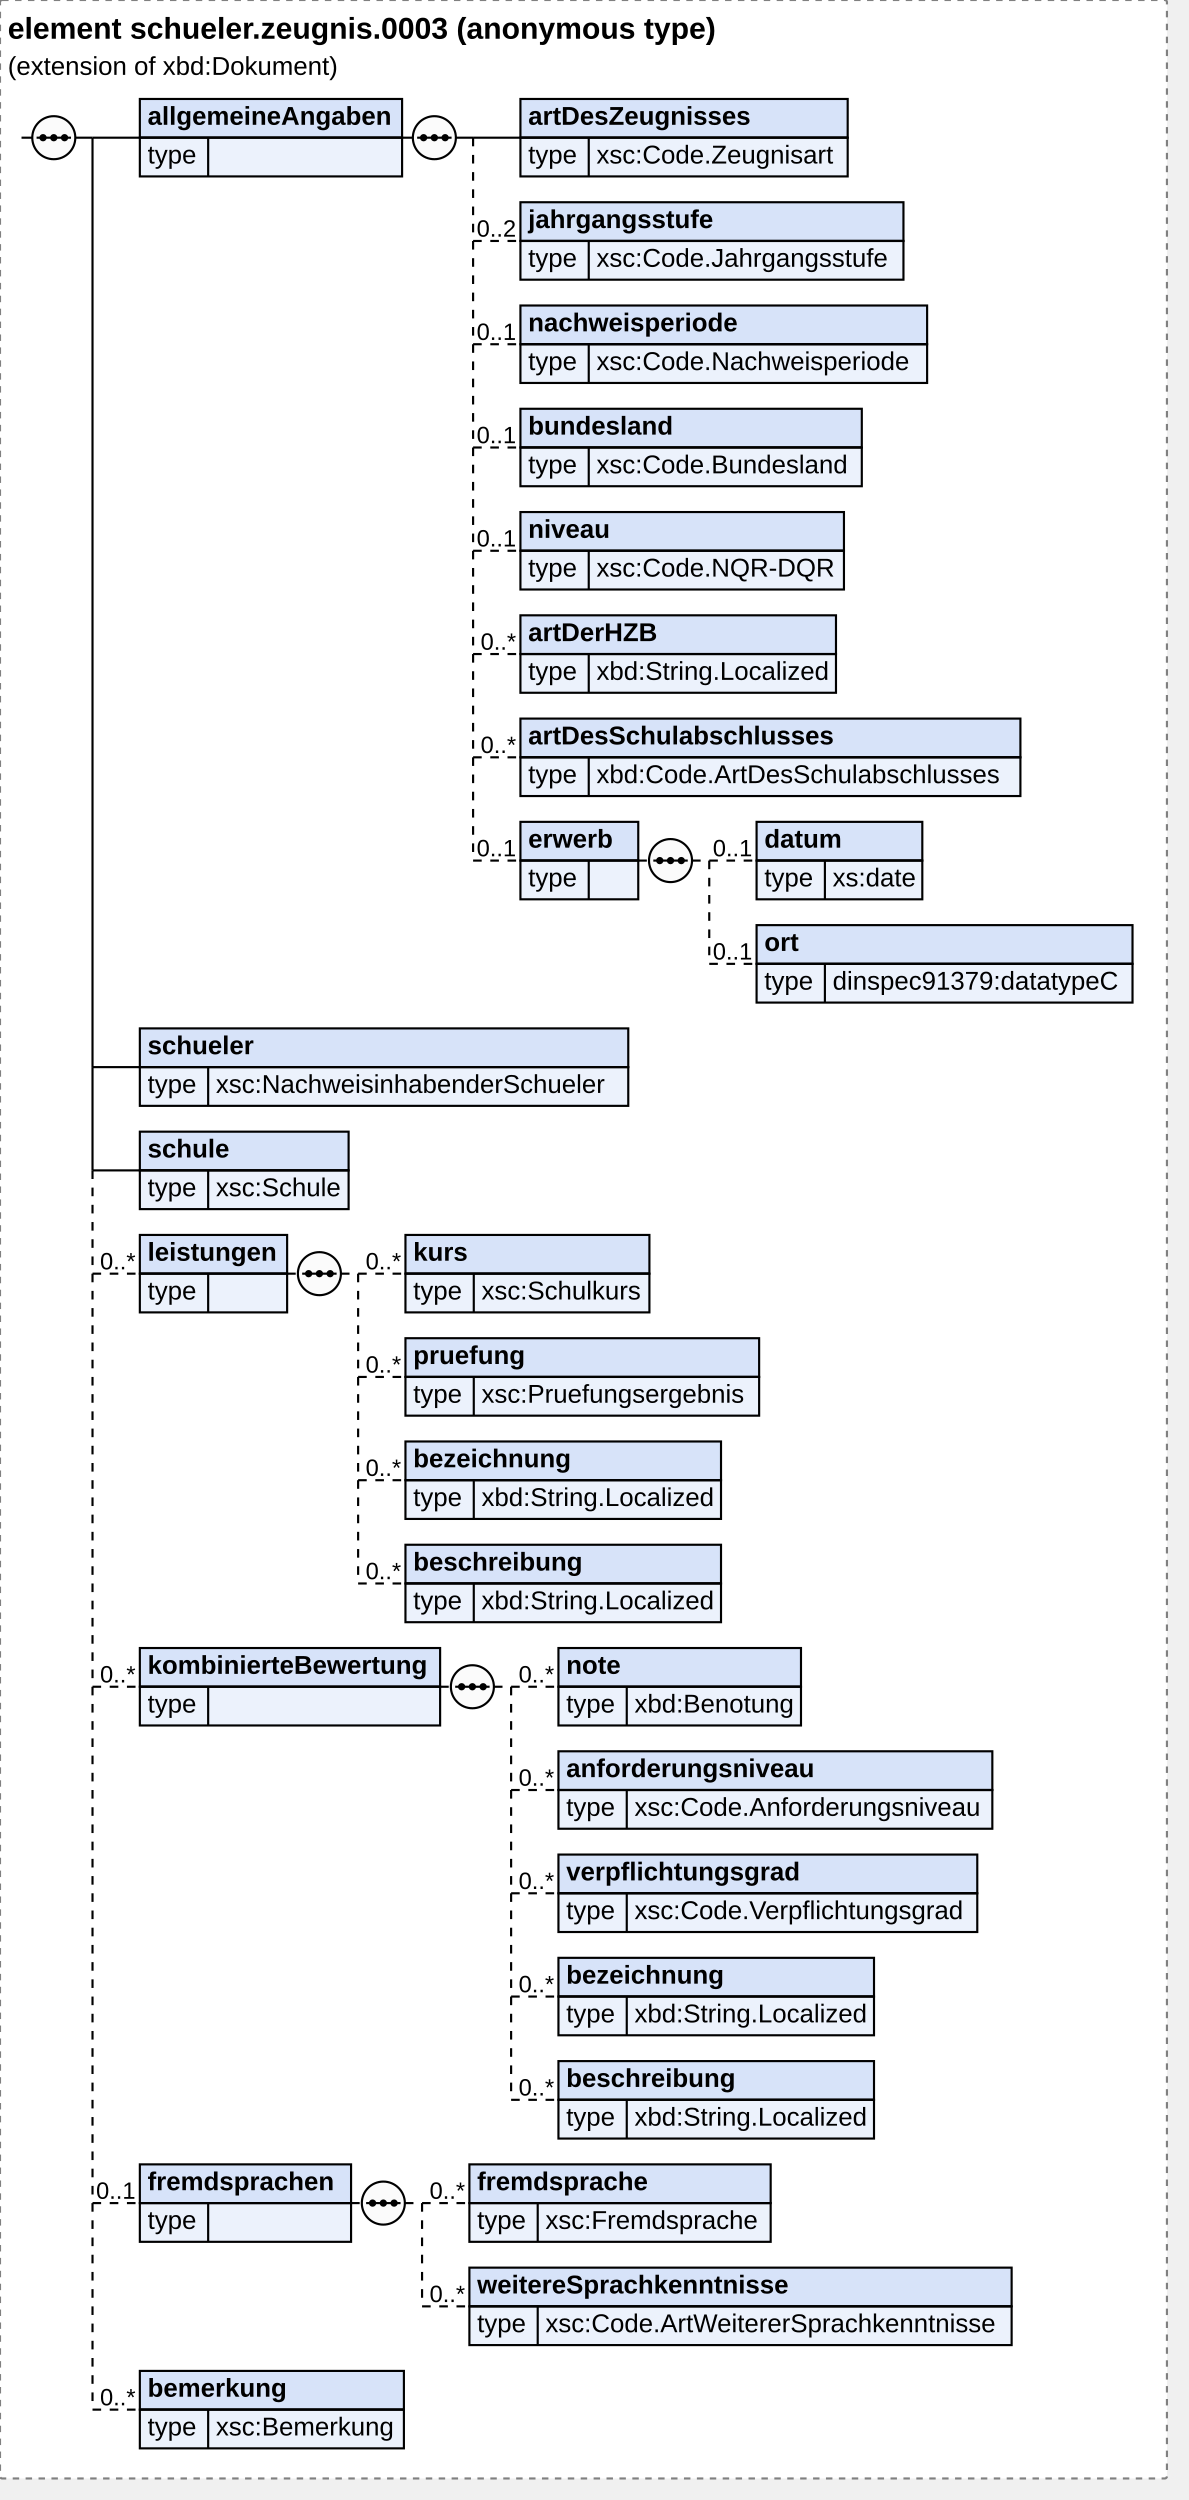
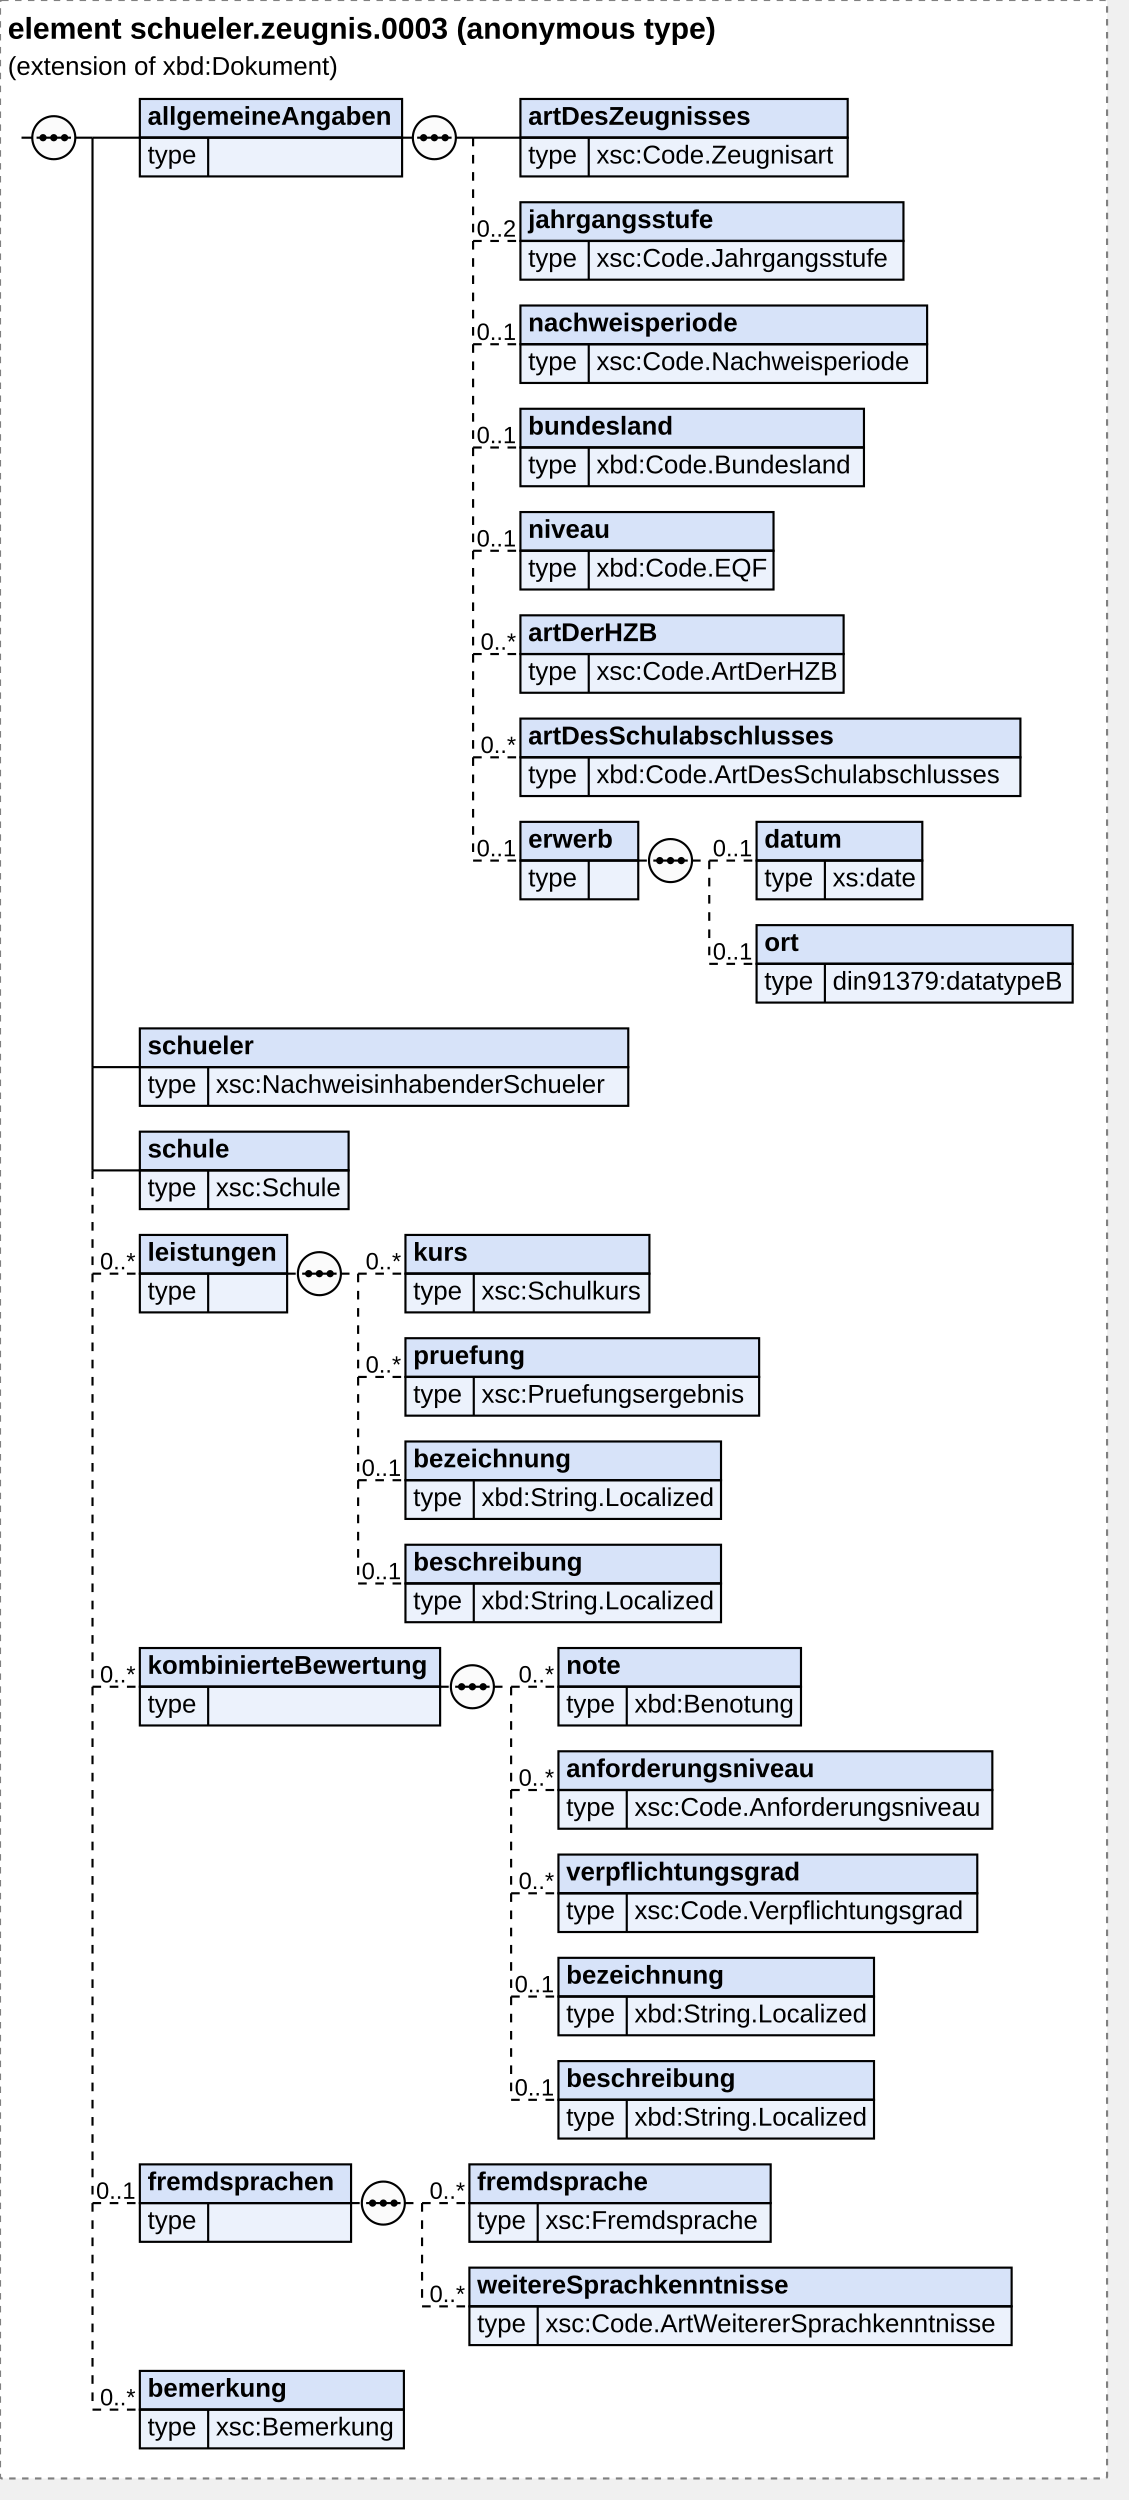
- <svg xmlns="http://www.w3.org/2000/svg" width="552.394" height="1162">
+ <svg xmlns="http://www.w3.org/2000/svg" width="524.566" height="1162">
  <defs>
    <style type="text/css">
                        text {
                            font-family: 'Arial';
                            fill: black;
                        }
                        text.at {
                            font-family: 'Arial';
                            fill: rgb(242, 152, 0);
                        }
                        line {
                            stroke: black;
                        }
                        line.type-structure {
                            stroke: black;
                        }
                        line.type-structure-optional {
                            stroke: black;
                            stroke-dasharray: 4, 4;
                        }
                        rect.attribute-upper {
                            stroke: black;
                            fill: rgb(255, 239, 211);
                        }
                        rect.element-upper {
                            stroke: black;
                            fill: rgb(215, 227, 249);
                        }
                        rect.element-lower {
                            stroke: black;
                            fill: rgb(236, 242, 252);
                        }
                        a text {
                            fill: black;
                        } 
                    </style>
  </defs>
-   <rect width="542.394" height="1152" stroke-dasharray="3,3" rx="1" ry="1" style="stroke: grey;fill: white;" />
+   <rect width="514.566" height="1152" stroke-dasharray="3,3" rx="1" ry="1" style="stroke: grey;fill: white;" />
  <text font-size="14" x="3.6" y="18" font-weight="bold">element schueler.zeugnis.0003 (anonymous type)</text>
  <text font-size="12" x="3.6" y="34.8"> (extension of xbd:Dokument)</text>
  <g transform="translate(10,46)">
    <g transform="translate(55,0)">
      <rect width="121.894" height="18" class="element-upper" />
      <rect width="121.894" height="18" y="18" class="element-lower" />
      <text font-size="12" x="3.6" y="12" font-weight="bold">allgemeineAngaben</text>
      <line x1="0" y1="18" x2="121.894" y2="18" />
      <text font-size="12" fill="grey" x="3.6" y="30">type</text>
      <line x1="31.753" y1="18" x2="31.753" y2="36" />
      <g transform="translate(121.8937,0)">
        <g transform="translate(55,0)">
          <rect width="152.109" height="18" class="element-upper" />
          <rect width="152.109" height="18" y="18" class="element-lower" />
          <text font-size="12" x="3.6" y="12" font-weight="bold">artDesZeugnisses</text>
          <line x1="0" y1="18" x2="152.109" y2="18" />
          <text font-size="12" fill="grey" x="3.6" y="30">type</text>
          <line x1="31.753" y1="18" x2="31.753" y2="36" />
          <text font-size="12" x="35.353" y="30">xsc:Code.Zeugnisart</text>
          <g transform="translate(152.1094,0)" />
        </g>
        <line x1="33" y1="18" x2="55" y2="18" class="type-structure-required" />
        <text font-size="11" fill="black" x="53" y="16" text-anchor="end" />
        <line x1="33" y1="18" x2="33" y2="18" class="type-structure-required" />
        <g transform="translate(55,48)">
          <rect width="178.031" height="18" class="element-upper" />
          <rect width="178.031" height="18" y="18" class="element-lower" />
          <text font-size="12" x="3.6" y="12" font-weight="bold">jahrgangsstufe</text>
          <line x1="0" y1="18" x2="178.031" y2="18" />
          <text font-size="12" fill="grey" x="3.6" y="30">type</text>
          <line x1="31.753" y1="18" x2="31.753" y2="36" />
          <text font-size="12" x="35.353" y="30">xsc:Code.Jahrgangsstufe</text>
          <g transform="translate(178.0312,0)" />
        </g>
        <line x1="33" y1="66" x2="55" y2="66" class="type-structure-optional" />
        <text font-size="11" fill="black" x="53" y="64" text-anchor="end">0..2</text>
        <line x1="33" y1="18" x2="33" y2="66" class="type-structure-optional" />
        <g transform="translate(55,96)">
          <rect width="189.031" height="18" class="element-upper" />
          <rect width="189.031" height="18" y="18" class="element-lower" />
          <text font-size="12" x="3.6" y="12" font-weight="bold">nachweisperiode</text>
          <line x1="0" y1="18" x2="189.031" y2="18" />
          <text font-size="12" fill="grey" x="3.6" y="30">type</text>
          <line x1="31.753" y1="18" x2="31.753" y2="36" />
          <text font-size="12" x="35.353" y="30">xsc:Code.Nachweisperiode</text>
          <g transform="translate(189.0312,0)" />
        </g>
        <line x1="33" y1="114" x2="55" y2="114" class="type-structure-optional" />
        <text font-size="11" fill="black" x="53" y="112" text-anchor="end">0..1</text>
        <line x1="33" y1="66" x2="33" y2="114" class="type-structure-optional" />
        <g transform="translate(55,144)">
-           <rect width="158.672" height="18" class="element-upper" />
-           <rect width="158.672" height="18" y="18" class="element-lower" />
+           <rect width="159.672" height="18" class="element-upper" />
+           <rect width="159.672" height="18" y="18" class="element-lower" />
          <text font-size="12" x="3.6" y="12" font-weight="bold">bundesland</text>
-           <line x1="0" y1="18" x2="158.672" y2="18" />
-           <text font-size="12" fill="grey" x="3.6" y="30">type</text>
-           <line x1="31.753" y1="18" x2="31.753" y2="36" />
-           <text font-size="12" x="35.353" y="30">xsc:Code.Bundesland</text>
-           <g transform="translate(158.6719,0)" />
+           <line x1="0" y1="18" x2="159.672" y2="18" />
+           <text font-size="12" fill="grey" x="3.6" y="30">type</text>
+           <line x1="31.753" y1="18" x2="31.753" y2="36" />
+           <text font-size="12" x="35.353" y="30">xbd:Code.Bundesland</text>
+           <g transform="translate(159.6719,0)" />
        </g>
        <line x1="33" y1="162" x2="55" y2="162" class="type-structure-optional" />
        <text font-size="11" fill="black" x="53" y="160" text-anchor="end">0..1</text>
        <line x1="33" y1="114" x2="33" y2="162" class="type-structure-optional" />
        <g transform="translate(55,192)">
-           <rect width="150.375" height="18" class="element-upper" />
-           <rect width="150.375" height="18" y="18" class="element-lower" />
+           <rect width="117.641" height="18" class="element-upper" />
+           <rect width="117.641" height="18" y="18" class="element-lower" />
          <text font-size="12" x="3.6" y="12" font-weight="bold">niveau</text>
-           <line x1="0" y1="18" x2="150.375" y2="18" />
-           <text font-size="12" fill="grey" x="3.6" y="30">type</text>
-           <line x1="31.753" y1="18" x2="31.753" y2="36" />
-           <text font-size="12" x="35.353" y="30">xsc:Code.NQR-DQR</text>
-           <g transform="translate(150.375,0)" />
+           <line x1="0" y1="18" x2="117.641" y2="18" />
+           <text font-size="12" fill="grey" x="3.6" y="30">type</text>
+           <line x1="31.753" y1="18" x2="31.753" y2="36" />
+           <text font-size="12" x="35.353" y="30">xbd:Code.EQF</text>
+           <g transform="translate(117.6406,0)" />
        </g>
        <line x1="33" y1="210" x2="55" y2="210" class="type-structure-optional" />
        <text font-size="11" fill="black" x="53" y="208" text-anchor="end">0..1</text>
        <line x1="33" y1="162" x2="33" y2="210" class="type-structure-optional" />
        <g transform="translate(55,240)">
-           <rect width="146.672" height="18" class="element-upper" />
-           <rect width="146.672" height="18" y="18" class="element-lower" />
+           <rect width="150.219" height="18" class="element-upper" />
+           <rect width="150.219" height="18" y="18" class="element-lower" />
          <text font-size="12" x="3.6" y="12" font-weight="bold">artDerHZB</text>
-           <line x1="0" y1="18" x2="146.672" y2="18" />
-           <text font-size="12" fill="grey" x="3.6" y="30">type</text>
-           <line x1="31.753" y1="18" x2="31.753" y2="36" />
-           <text font-size="12" x="35.353" y="30">xbd:String.Localized</text>
-           <g transform="translate(146.6719,0)" />
+           <line x1="0" y1="18" x2="150.219" y2="18" />
+           <text font-size="12" fill="grey" x="3.6" y="30">type</text>
+           <line x1="31.753" y1="18" x2="31.753" y2="36" />
+           <text font-size="12" x="35.353" y="30">xsc:Code.ArtDerHZB</text>
+           <g transform="translate(150.2188,0)" />
        </g>
        <line x1="33" y1="258" x2="55" y2="258" class="type-structure-optional" />
        <text font-size="11" fill="black" x="53" y="256" text-anchor="end">0..*</text>
        <line x1="33" y1="210" x2="33" y2="258" class="type-structure-optional" />
        <g transform="translate(55,288)">
          <rect width="232.391" height="18" class="element-upper" />
          <rect width="232.391" height="18" y="18" class="element-lower" />
          <text font-size="12" x="3.6" y="12" font-weight="bold">artDesSchulabschlusses</text>
          <line x1="0" y1="18" x2="232.391" y2="18" />
          <text font-size="12" fill="grey" x="3.6" y="30">type</text>
          <line x1="31.753" y1="18" x2="31.753" y2="36" />
          <text font-size="12" x="35.353" y="30">xbd:Code.ArtDesSchulabschlusses</text>
          <g transform="translate(232.3906,0)" />
        </g>
        <line x1="33" y1="306" x2="55" y2="306" class="type-structure-optional" />
        <text font-size="11" fill="black" x="53" y="304" text-anchor="end">0..*</text>
        <line x1="33" y1="258" x2="33" y2="306" class="type-structure-optional" />
        <g transform="translate(55,336)">
          <rect width="54.766" height="18" class="element-upper" />
          <rect width="54.766" height="18" y="18" class="element-lower" />
          <text font-size="12" x="3.6" y="12" font-weight="bold">erwerb</text>
          <line x1="0" y1="18" x2="54.766" y2="18" />
          <text font-size="12" fill="grey" x="3.6" y="30">type</text>
          <line x1="31.753" y1="18" x2="31.753" y2="36" />
          <g transform="translate(54.76562,0)">
            <g transform="translate(55,0)">
              <rect width="77.031" height="18" class="element-upper" />
              <rect width="77.031" height="18" y="18" class="element-lower" />
              <text font-size="12" x="3.6" y="12" font-weight="bold">datum</text>
              <line x1="0" y1="18" x2="77.031" y2="18" />
              <text font-size="12" fill="grey" x="3.6" y="30">type</text>
              <line x1="31.753" y1="18" x2="31.753" y2="36" />
              <text font-size="12" x="35.353" y="30">xs:date</text>
              <g transform="translate(77.03125,0)" />
            </g>
            <line x1="33" y1="18" x2="55" y2="18" class="type-structure-optional" />
            <text font-size="11" fill="black" x="53" y="16" text-anchor="end">0..1</text>
            <line x1="33" y1="18" x2="33" y2="18" class="type-structure-optional" />
            <g transform="translate(55,48)">
-               <rect width="174.734" height="18" class="element-upper" />
-               <rect width="174.734" height="18" y="18" class="element-lower" />
+               <rect width="146.906" height="18" class="element-upper" />
+               <rect width="146.906" height="18" y="18" class="element-lower" />
              <text font-size="12" x="3.6" y="12" font-weight="bold">ort</text>
-               <line x1="0" y1="18" x2="174.734" y2="18" />
+               <line x1="0" y1="18" x2="146.906" y2="18" />
              <text font-size="12" fill="grey" x="3.6" y="30">type</text>
              <line x1="31.753" y1="18" x2="31.753" y2="36" />
-               <text font-size="12" x="35.353" y="30">dinspec91379:datatypeC</text>
-               <g transform="translate(174.7344,0)" />
+               <text font-size="12" x="35.353" y="30">din91379:datatypeB</text>
+               <g transform="translate(146.9062,0)" />
            </g>
            <line x1="33" y1="66" x2="55" y2="66" class="type-structure-optional" />
            <text font-size="11" fill="black" x="53" y="64" text-anchor="end">0..1</text>
            <line x1="33" y1="18" x2="33" y2="66" class="type-structure-optional" />
            <circle cx="15" cy="18" r="10" stroke="black" fill="rgb(251, 251, 251)" />
            <line x1="0" y1="18" x2="5" y2="18" class="type-structure-optional" />
            <line x1="25" y1="18" x2="33" y2="18" class="type-structure-optional" />
            <circle cx="10" cy="18" r="1.2" stroke="black" fill="black" />
            <circle cx="15" cy="18" r="1.2" stroke="black" fill="black" />
            <circle cx="20" cy="18" r="1.2" stroke="black" fill="black" />
            <line x1="7" y1="18" x2="23" y2="18" />
          </g>
        </g>
        <line x1="33" y1="354" x2="55" y2="354" class="type-structure-optional" />
        <text font-size="11" fill="black" x="53" y="352" text-anchor="end">0..1</text>
        <line x1="33" y1="306" x2="33" y2="354" class="type-structure-optional" />
        <circle cx="15" cy="18" r="10" stroke="black" fill="rgb(251, 251, 251)" />
        <line x1="0" y1="18" x2="5" y2="18" class="type-structure-required" />
        <line x1="25" y1="18" x2="33" y2="18" class="type-structure-required" />
        <circle cx="10" cy="18" r="1.2" stroke="black" fill="black" />
        <circle cx="15" cy="18" r="1.2" stroke="black" fill="black" />
        <circle cx="20" cy="18" r="1.2" stroke="black" fill="black" />
        <line x1="7" y1="18" x2="23" y2="18" />
      </g>
    </g>
    <line x1="33" y1="18" x2="55" y2="18" class="type-structure-required" />
    <text font-size="11" fill="black" x="53" y="16" text-anchor="end" />
    <line x1="33" y1="18" x2="33" y2="18" class="type-structure-required" />
    <g transform="translate(55,432)">
      <rect width="227.016" height="18" class="element-upper" />
      <rect width="227.016" height="18" y="18" class="element-lower" />
      <text font-size="12" x="3.6" y="12" font-weight="bold">schueler</text>
      <line x1="0" y1="18" x2="227.016" y2="18" />
      <text font-size="12" fill="grey" x="3.6" y="30">type</text>
      <line x1="31.753" y1="18" x2="31.753" y2="36" />
      <text font-size="12" x="35.353" y="30">xsc:NachweisinhabenderSchueler</text>
      <g transform="translate(227.0156,0)" />
    </g>
    <line x1="33" y1="450" x2="55" y2="450" class="type-structure-required" />
    <text font-size="11" fill="black" x="53" y="448" text-anchor="end" />
    <line x1="33" y1="18" x2="33" y2="450" class="type-structure-required" />
    <g transform="translate(55,480)">
      <rect width="97.031" height="18" class="element-upper" />
      <rect width="97.031" height="18" y="18" class="element-lower" />
      <text font-size="12" x="3.6" y="12" font-weight="bold">schule</text>
      <line x1="0" y1="18" x2="97.031" y2="18" />
      <text font-size="12" fill="grey" x="3.6" y="30">type</text>
      <line x1="31.753" y1="18" x2="31.753" y2="36" />
      <text font-size="12" x="35.353" y="30">xsc:Schule</text>
      <g transform="translate(97.03125,0)" />
    </g>
    <line x1="33" y1="498" x2="55" y2="498" class="type-structure-required" />
    <text font-size="11" fill="black" x="53" y="496" text-anchor="end" />
    <line x1="33" y1="450" x2="33" y2="498" class="type-structure-required" />
    <g transform="translate(55,528)">
      <rect width="68.456" height="18" class="element-upper" />
      <rect width="68.456" height="18" y="18" class="element-lower" />
      <text font-size="12" x="3.6" y="12" font-weight="bold">leistungen</text>
      <line x1="0" y1="18" x2="68.456" y2="18" />
      <text font-size="12" fill="grey" x="3.6" y="30">type</text>
      <line x1="31.753" y1="18" x2="31.753" y2="36" />
      <g transform="translate(68.45625,0)">
        <g transform="translate(55,0)">
          <rect width="113.391" height="18" class="element-upper" />
          <rect width="113.391" height="18" y="18" class="element-lower" />
          <text font-size="12" x="3.6" y="12" font-weight="bold">kurs</text>
          <line x1="0" y1="18" x2="113.391" y2="18" />
          <text font-size="12" fill="grey" x="3.6" y="30">type</text>
          <line x1="31.753" y1="18" x2="31.753" y2="36" />
          <text font-size="12" x="35.353" y="30">xsc:Schulkurs</text>
          <g transform="translate(113.3906,0)" />
        </g>
        <line x1="33" y1="18" x2="55" y2="18" class="type-structure-optional" />
        <text font-size="11" fill="black" x="53" y="16" text-anchor="end">0..*</text>
        <line x1="33" y1="18" x2="33" y2="18" class="type-structure-optional" />
        <g transform="translate(55,48)">
          <rect width="164.391" height="18" class="element-upper" />
          <rect width="164.391" height="18" y="18" class="element-lower" />
          <text font-size="12" x="3.6" y="12" font-weight="bold">pruefung</text>
          <line x1="0" y1="18" x2="164.391" y2="18" />
          <text font-size="12" fill="grey" x="3.6" y="30">type</text>
          <line x1="31.753" y1="18" x2="31.753" y2="36" />
          <text font-size="12" x="35.353" y="30">xsc:Pruefungsergebnis</text>
          <g transform="translate(164.3906,0)" />
        </g>
        <line x1="33" y1="66" x2="55" y2="66" class="type-structure-optional" />
        <text font-size="11" fill="black" x="53" y="64" text-anchor="end">0..*</text>
        <line x1="33" y1="18" x2="33" y2="66" class="type-structure-optional" />
        <g transform="translate(55,96)">
          <rect width="146.672" height="18" class="element-upper" />
          <rect width="146.672" height="18" y="18" class="element-lower" />
          <text font-size="12" x="3.6" y="12" font-weight="bold">bezeichnung</text>
          <line x1="0" y1="18" x2="146.672" y2="18" />
          <text font-size="12" fill="grey" x="3.6" y="30">type</text>
          <line x1="31.753" y1="18" x2="31.753" y2="36" />
          <text font-size="12" x="35.353" y="30">xbd:String.Localized</text>
          <g transform="translate(146.6719,0)" />
        </g>
        <line x1="33" y1="114" x2="55" y2="114" class="type-structure-optional" />
-         <text font-size="11" fill="black" x="53" y="112" text-anchor="end">0..*</text>
+         <text font-size="11" fill="black" x="53" y="112" text-anchor="end">0..1</text>
        <line x1="33" y1="66" x2="33" y2="114" class="type-structure-optional" />
        <g transform="translate(55,144)">
          <rect width="146.672" height="18" class="element-upper" />
          <rect width="146.672" height="18" y="18" class="element-lower" />
          <text font-size="12" x="3.6" y="12" font-weight="bold">beschreibung</text>
          <line x1="0" y1="18" x2="146.672" y2="18" />
          <text font-size="12" fill="grey" x="3.6" y="30">type</text>
          <line x1="31.753" y1="18" x2="31.753" y2="36" />
          <text font-size="12" x="35.353" y="30">xbd:String.Localized</text>
          <g transform="translate(146.6719,0)" />
        </g>
        <line x1="33" y1="162" x2="55" y2="162" class="type-structure-optional" />
-         <text font-size="11" fill="black" x="53" y="160" text-anchor="end">0..*</text>
+         <text font-size="11" fill="black" x="53" y="160" text-anchor="end">0..1</text>
        <line x1="33" y1="114" x2="33" y2="162" class="type-structure-optional" />
        <circle cx="15" cy="18" r="10" stroke="black" fill="rgb(251, 251, 251)" />
        <line x1="0" y1="18" x2="5" y2="18" class="type-structure-optional" />
        <line x1="25" y1="18" x2="33" y2="18" class="type-structure-optional" />
        <circle cx="10" cy="18" r="1.2" stroke="black" fill="black" />
        <circle cx="15" cy="18" r="1.2" stroke="black" fill="black" />
        <circle cx="20" cy="18" r="1.2" stroke="black" fill="black" />
        <line x1="7" y1="18" x2="23" y2="18" />
      </g>
    </g>
    <line x1="33" y1="546" x2="55" y2="546" class="type-structure-optional" />
    <text font-size="11" fill="black" x="53" y="544" text-anchor="end">0..*</text>
    <line x1="33" y1="498" x2="33" y2="546" class="type-structure-optional" />
    <g transform="translate(55,720)">
      <rect width="139.566" height="18" class="element-upper" />
      <rect width="139.566" height="18" y="18" class="element-lower" />
      <text font-size="12" x="3.6" y="12" font-weight="bold">kombinierteBewertung</text>
      <line x1="0" y1="18" x2="139.566" y2="18" />
      <text font-size="12" fill="grey" x="3.6" y="30">type</text>
      <line x1="31.753" y1="18" x2="31.753" y2="36" />
      <g transform="translate(139.5656,0)">
        <g transform="translate(55,0)">
          <rect width="112.734" height="18" class="element-upper" />
          <rect width="112.734" height="18" y="18" class="element-lower" />
          <text font-size="12" x="3.6" y="12" font-weight="bold">note</text>
          <line x1="0" y1="18" x2="112.734" y2="18" />
          <text font-size="12" fill="grey" x="3.6" y="30">type</text>
          <line x1="31.753" y1="18" x2="31.753" y2="36" />
          <text font-size="12" x="35.353" y="30">xbd:Benotung</text>
          <g transform="translate(112.7344,0)" />
        </g>
        <line x1="33" y1="18" x2="55" y2="18" class="type-structure-optional" />
        <text font-size="11" fill="black" x="53" y="16" text-anchor="end">0..*</text>
        <line x1="33" y1="18" x2="33" y2="18" class="type-structure-optional" />
        <g transform="translate(55,48)">
          <rect width="201.672" height="18" class="element-upper" />
          <rect width="201.672" height="18" y="18" class="element-lower" />
          <text font-size="12" x="3.6" y="12" font-weight="bold">anforderungsniveau</text>
          <line x1="0" y1="18" x2="201.672" y2="18" />
          <text font-size="12" fill="grey" x="3.6" y="30">type</text>
          <line x1="31.753" y1="18" x2="31.753" y2="36" />
          <text font-size="12" x="35.353" y="30">xsc:Code.Anforderungsniveau</text>
          <g transform="translate(201.6719,0)" />
        </g>
        <line x1="33" y1="66" x2="55" y2="66" class="type-structure-optional" />
        <text font-size="11" fill="black" x="53" y="64" text-anchor="end">0..*</text>
        <line x1="33" y1="18" x2="33" y2="66" class="type-structure-optional" />
        <g transform="translate(55,96)">
          <rect width="194.672" height="18" class="element-upper" />
          <rect width="194.672" height="18" y="18" class="element-lower" />
          <text font-size="12" x="3.6" y="12" font-weight="bold">verpflichtungsgrad</text>
          <line x1="0" y1="18" x2="194.672" y2="18" />
          <text font-size="12" fill="grey" x="3.6" y="30">type</text>
          <line x1="31.753" y1="18" x2="31.753" y2="36" />
          <text font-size="12" x="35.353" y="30">xsc:Code.Verpflichtungsgrad</text>
          <g transform="translate(194.6719,0)" />
        </g>
        <line x1="33" y1="114" x2="55" y2="114" class="type-structure-optional" />
        <text font-size="11" fill="black" x="53" y="112" text-anchor="end">0..*</text>
        <line x1="33" y1="66" x2="33" y2="114" class="type-structure-optional" />
        <g transform="translate(55,144)">
          <rect width="146.672" height="18" class="element-upper" />
          <rect width="146.672" height="18" y="18" class="element-lower" />
          <text font-size="12" x="3.6" y="12" font-weight="bold">bezeichnung</text>
          <line x1="0" y1="18" x2="146.672" y2="18" />
          <text font-size="12" fill="grey" x="3.6" y="30">type</text>
          <line x1="31.753" y1="18" x2="31.753" y2="36" />
          <text font-size="12" x="35.353" y="30">xbd:String.Localized</text>
          <g transform="translate(146.6719,0)" />
        </g>
        <line x1="33" y1="162" x2="55" y2="162" class="type-structure-optional" />
-         <text font-size="11" fill="black" x="53" y="160" text-anchor="end">0..*</text>
+         <text font-size="11" fill="black" x="53" y="160" text-anchor="end">0..1</text>
        <line x1="33" y1="114" x2="33" y2="162" class="type-structure-optional" />
        <g transform="translate(55,192)">
          <rect width="146.672" height="18" class="element-upper" />
          <rect width="146.672" height="18" y="18" class="element-lower" />
          <text font-size="12" x="3.6" y="12" font-weight="bold">beschreibung</text>
          <line x1="0" y1="18" x2="146.672" y2="18" />
          <text font-size="12" fill="grey" x="3.6" y="30">type</text>
          <line x1="31.753" y1="18" x2="31.753" y2="36" />
          <text font-size="12" x="35.353" y="30">xbd:String.Localized</text>
          <g transform="translate(146.6719,0)" />
        </g>
        <line x1="33" y1="210" x2="55" y2="210" class="type-structure-optional" />
-         <text font-size="11" fill="black" x="53" y="208" text-anchor="end">0..*</text>
+         <text font-size="11" fill="black" x="53" y="208" text-anchor="end">0..1</text>
        <line x1="33" y1="162" x2="33" y2="210" class="type-structure-optional" />
        <circle cx="15" cy="18" r="10" stroke="black" fill="rgb(251, 251, 251)" />
        <line x1="0" y1="18" x2="5" y2="18" class="type-structure-optional" />
        <line x1="25" y1="18" x2="33" y2="18" class="type-structure-optional" />
        <circle cx="10" cy="18" r="1.2" stroke="black" fill="black" />
        <circle cx="15" cy="18" r="1.2" stroke="black" fill="black" />
        <circle cx="20" cy="18" r="1.2" stroke="black" fill="black" />
        <line x1="7" y1="18" x2="23" y2="18" />
      </g>
    </g>
    <line x1="33" y1="738" x2="55" y2="738" class="type-structure-optional" />
    <text font-size="11" fill="black" x="53" y="736" text-anchor="end">0..*</text>
    <line x1="33" y1="546" x2="33" y2="738" class="type-structure-optional" />
    <g transform="translate(55,960)">
      <rect width="98.175" height="18" class="element-upper" />
      <rect width="98.175" height="18" y="18" class="element-lower" />
      <text font-size="12" x="3.6" y="12" font-weight="bold">fremdsprachen</text>
      <line x1="0" y1="18" x2="98.175" y2="18" />
      <text font-size="12" fill="grey" x="3.6" y="30">type</text>
      <line x1="31.753" y1="18" x2="31.753" y2="36" />
      <g transform="translate(98.175,0)">
        <g transform="translate(55,0)">
          <rect width="140.031" height="18" class="element-upper" />
          <rect width="140.031" height="18" y="18" class="element-lower" />
          <text font-size="12" x="3.6" y="12" font-weight="bold">fremdsprache</text>
          <line x1="0" y1="18" x2="140.031" y2="18" />
          <text font-size="12" fill="grey" x="3.6" y="30">type</text>
          <line x1="31.753" y1="18" x2="31.753" y2="36" />
          <text font-size="12" x="35.353" y="30">xsc:Fremdsprache</text>
          <g transform="translate(140.0312,0)" />
        </g>
        <line x1="33" y1="18" x2="55" y2="18" class="type-structure-optional" />
        <text font-size="11" fill="black" x="53" y="16" text-anchor="end">0..*</text>
        <line x1="33" y1="18" x2="33" y2="18" class="type-structure-optional" />
        <g transform="translate(55,48)">
          <rect width="252.031" height="18" class="element-upper" />
          <rect width="252.031" height="18" y="18" class="element-lower" />
          <text font-size="12" x="3.6" y="12" font-weight="bold">weitereSprachkenntnisse</text>
          <line x1="0" y1="18" x2="252.031" y2="18" />
          <text font-size="12" fill="grey" x="3.6" y="30">type</text>
          <line x1="31.753" y1="18" x2="31.753" y2="36" />
          <text font-size="12" x="35.353" y="30">xsc:Code.ArtWeitererSprachkenntnisse</text>
          <g transform="translate(252.0312,0)" />
        </g>
        <line x1="33" y1="66" x2="55" y2="66" class="type-structure-optional" />
        <text font-size="11" fill="black" x="53" y="64" text-anchor="end">0..*</text>
        <line x1="33" y1="18" x2="33" y2="66" class="type-structure-optional" />
        <circle cx="15" cy="18" r="10" stroke="black" fill="rgb(251, 251, 251)" />
        <line x1="0" y1="18" x2="5" y2="18" class="type-structure-optional" />
        <line x1="25" y1="18" x2="33" y2="18" class="type-structure-optional" />
        <circle cx="10" cy="18" r="1.2" stroke="black" fill="black" />
        <circle cx="15" cy="18" r="1.2" stroke="black" fill="black" />
        <circle cx="20" cy="18" r="1.2" stroke="black" fill="black" />
        <line x1="7" y1="18" x2="23" y2="18" />
      </g>
    </g>
    <line x1="33" y1="978" x2="55" y2="978" class="type-structure-optional" />
    <text font-size="11" fill="black" x="53" y="976" text-anchor="end">0..1</text>
    <line x1="33" y1="738" x2="33" y2="978" class="type-structure-optional" />
    <g transform="translate(55,1056)">
      <rect width="122.734" height="18" class="element-upper" />
      <rect width="122.734" height="18" y="18" class="element-lower" />
      <text font-size="12" x="3.6" y="12" font-weight="bold">bemerkung</text>
      <line x1="0" y1="18" x2="122.734" y2="18" />
      <text font-size="12" fill="grey" x="3.6" y="30">type</text>
      <line x1="31.753" y1="18" x2="31.753" y2="36" />
      <text font-size="12" x="35.353" y="30">xsc:Bemerkung</text>
      <g transform="translate(122.7344,0)" />
    </g>
    <line x1="33" y1="1074" x2="55" y2="1074" class="type-structure-optional" />
    <text font-size="11" fill="black" x="53" y="1072" text-anchor="end">0..*</text>
    <line x1="33" y1="978" x2="33" y2="1074" class="type-structure-optional" />
    <circle cx="15" cy="18" r="10" stroke="black" fill="rgb(251, 251, 251)" />
    <line x1="0" y1="18" x2="5" y2="18" class="type-structure-required" />
    <line x1="25" y1="18" x2="33" y2="18" class="type-structure-required" />
    <circle cx="10" cy="18" r="1.2" stroke="black" fill="black" />
    <circle cx="15" cy="18" r="1.2" stroke="black" fill="black" />
    <circle cx="20" cy="18" r="1.2" stroke="black" fill="black" />
    <line x1="7" y1="18" x2="23" y2="18" />
  </g>
</svg>
